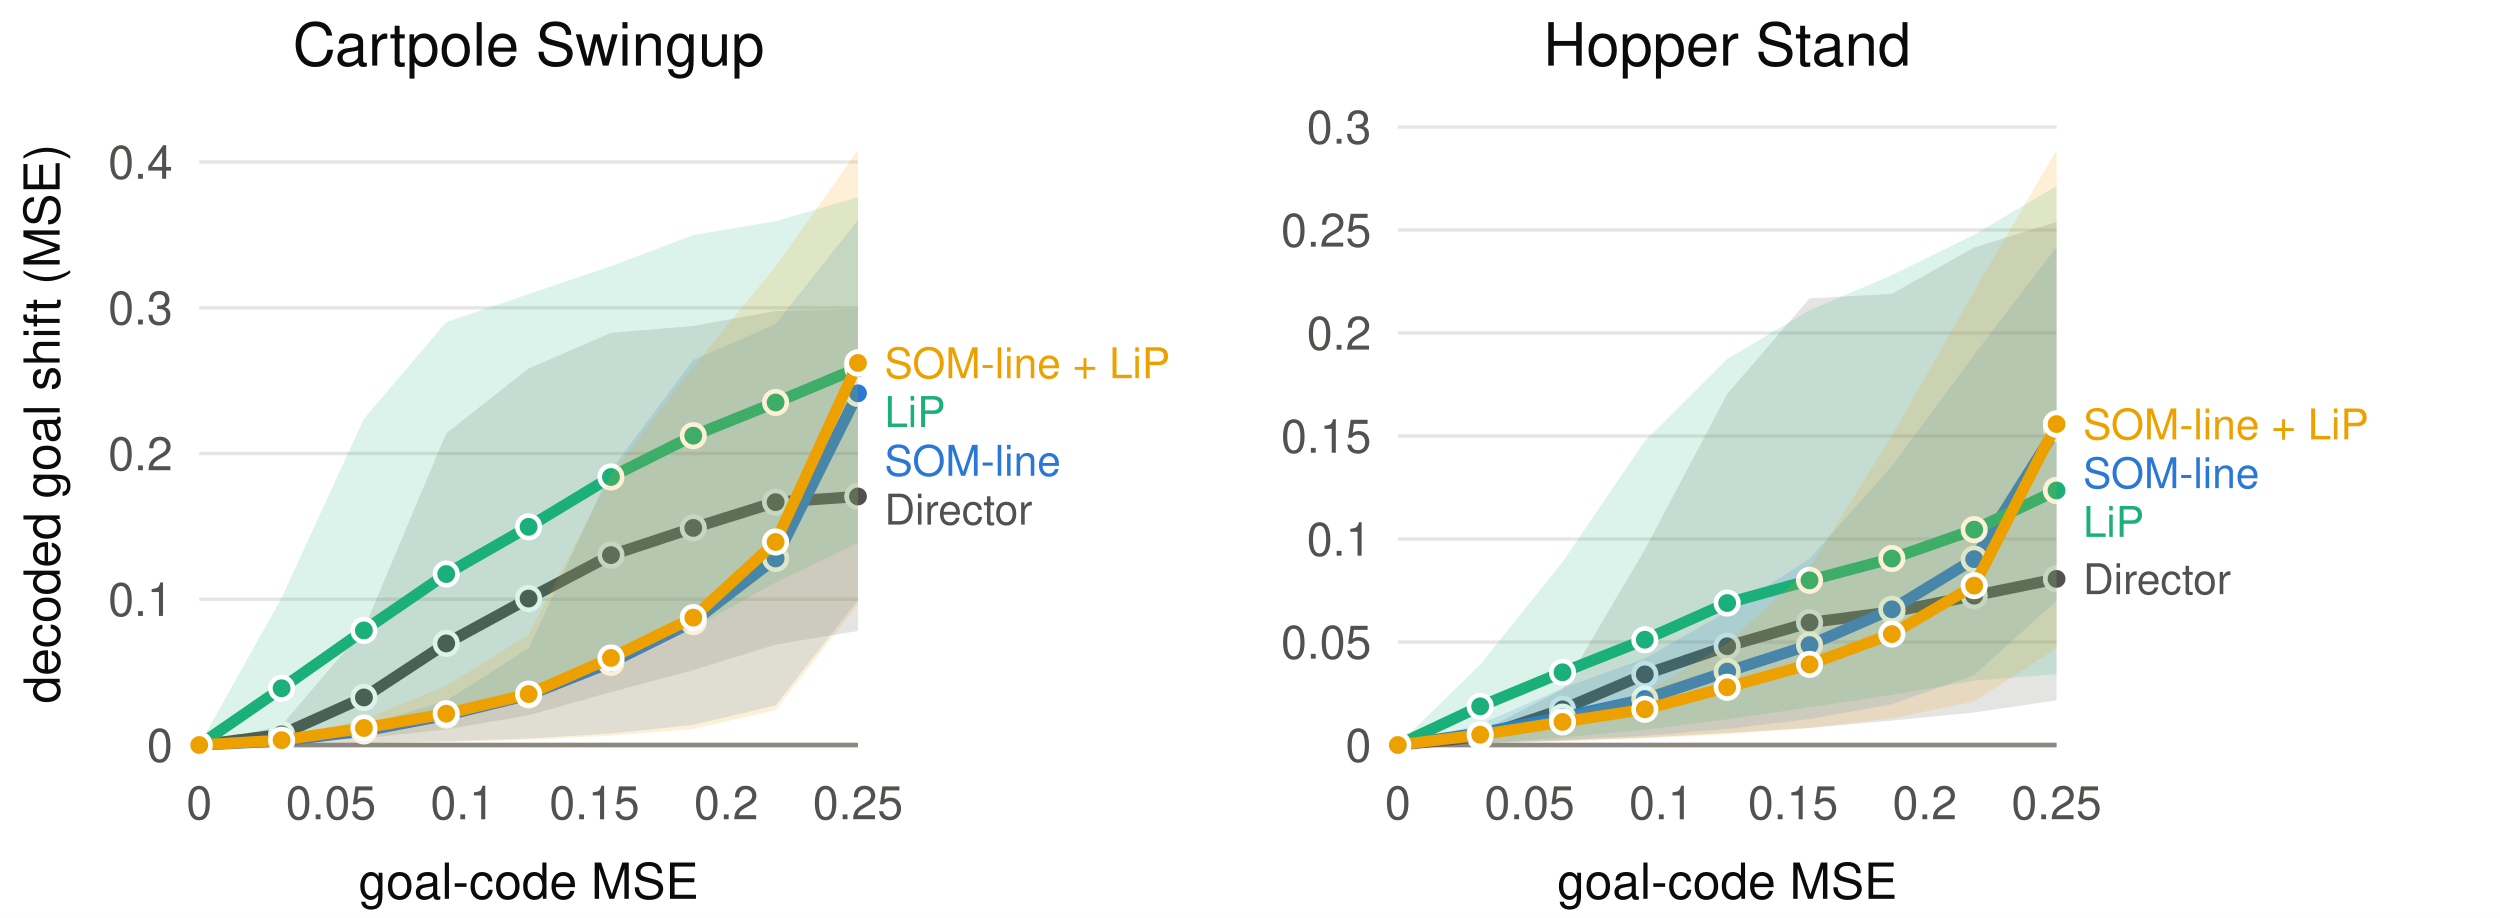
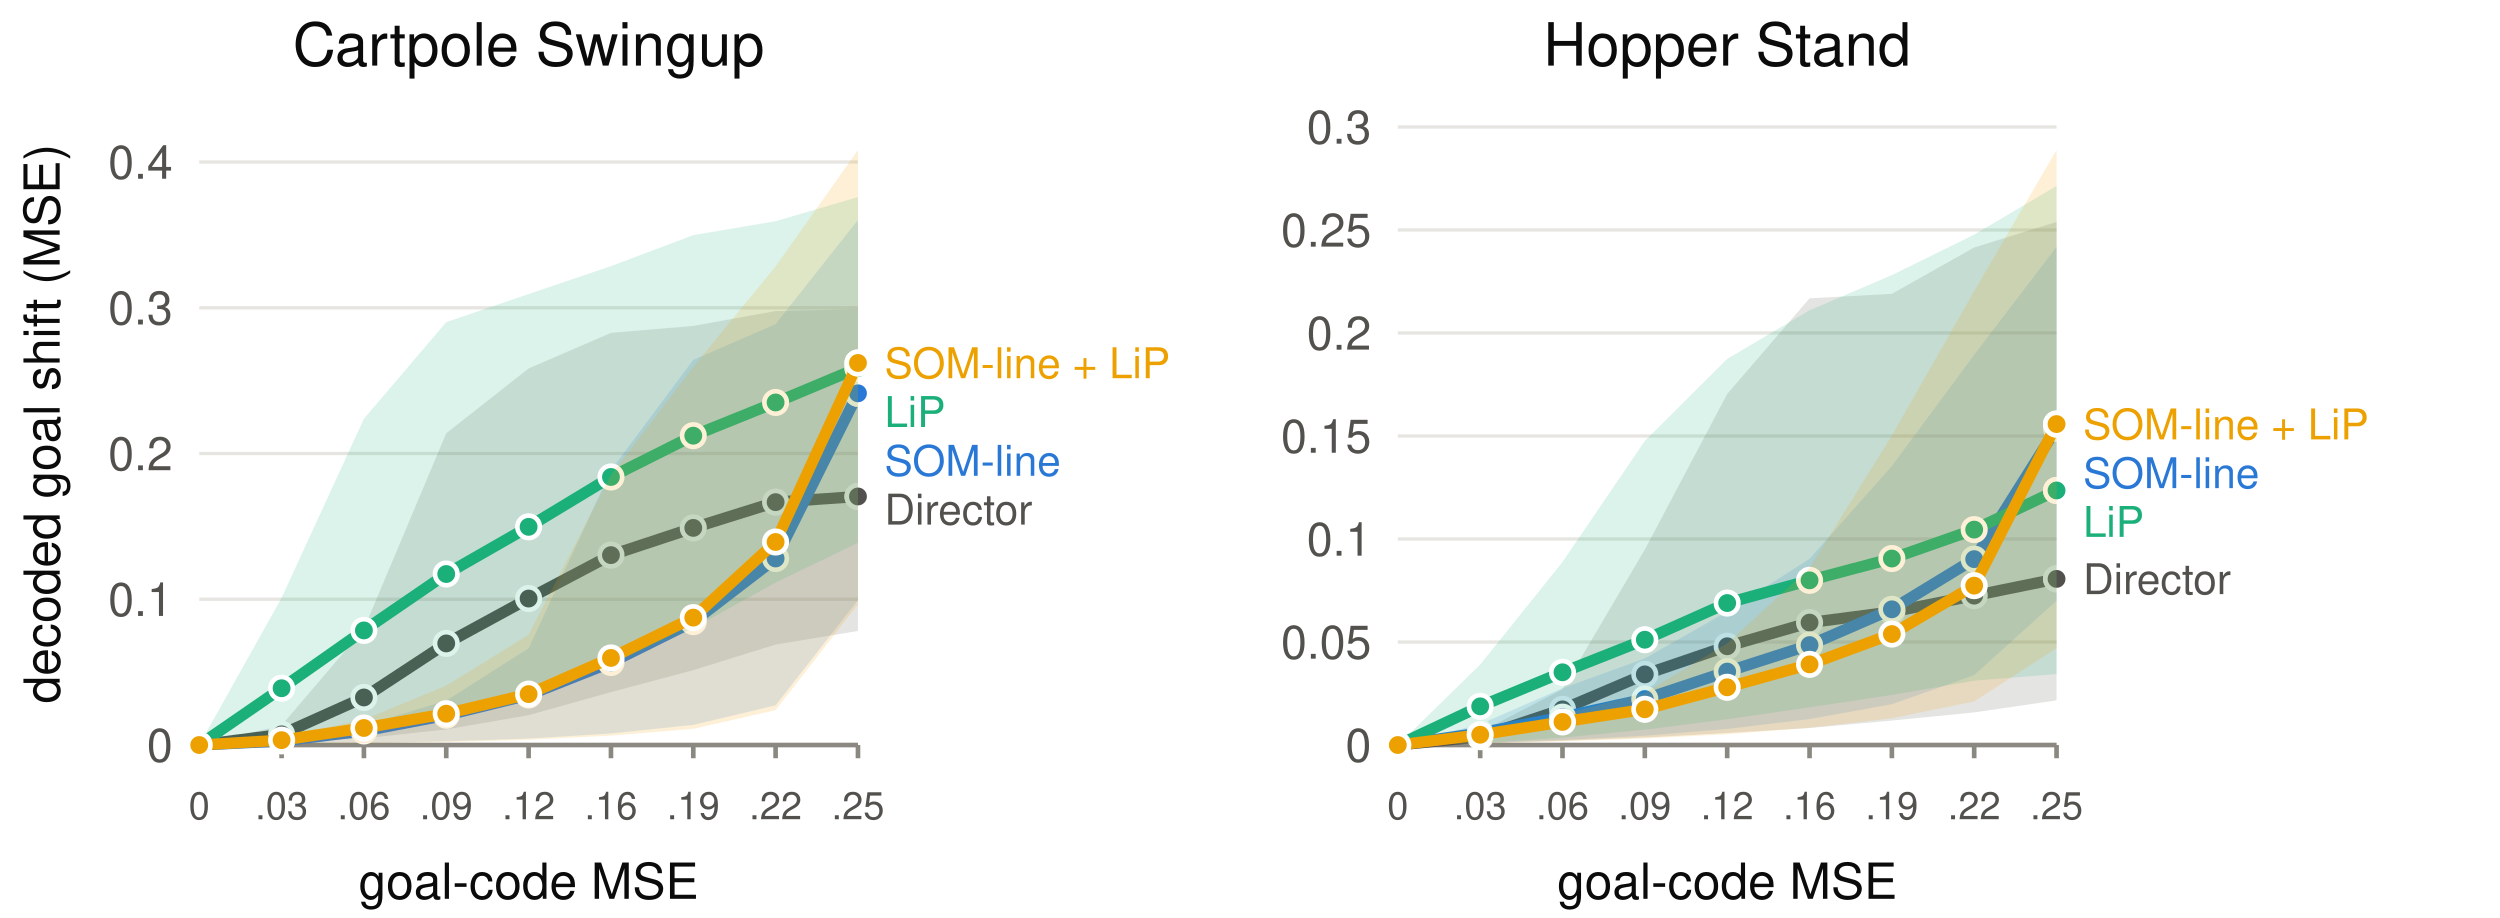
<svg xmlns="http://www.w3.org/2000/svg" width="4668" height="1714" viewBox="0 0 4668 1714" font-family="Helvetica,Arial,sans-serif">
  <rect x="0" y="0" width="4668" height="1714" fill="white" />
  <text x="987.0" y="122.5" font-size="111.4" fill="#0b0b0b" text-anchor="middle">Cartpole Swingup</text>
  <line x1="372.0" y1="1391.1" x2="1602.0" y2="1391.1" stroke="#e6e5e1" stroke-width="6.19" />
  <text x="322.5" y="1422.3" font-size="86.6" fill="#52514e" text-anchor="end">0</text>
  <line x1="372.0" y1="1118.9" x2="1602.0" y2="1118.9" stroke="#e6e5e1" stroke-width="6.19" />
  <text x="322.5" y="1150.1" font-size="86.6" fill="#52514e" text-anchor="end">0.1</text>
  <line x1="372.0" y1="846.8" x2="1602.0" y2="846.8" stroke="#e6e5e1" stroke-width="6.19" />
  <text x="322.5" y="878.0" font-size="86.6" fill="#52514e" text-anchor="end">0.2</text>
  <line x1="372.0" y1="574.7" x2="1602.0" y2="574.7" stroke="#e6e5e1" stroke-width="6.19" />
  <text x="322.5" y="605.8" font-size="86.6" fill="#52514e" text-anchor="end">0.3</text>
  <line x1="372.0" y1="302.5" x2="1602.0" y2="302.5" stroke="#e6e5e1" stroke-width="6.19" />
  <text x="322.5" y="333.7" font-size="86.6" fill="#52514e" text-anchor="end">0.4</text>
-   <text x="372.0" y="1529.7" font-size="86.6" fill="#52514e" text-anchor="middle">0</text>
-   <text x="618.0" y="1529.7" font-size="86.6" fill="#52514e" text-anchor="middle">0.05</text>
-   <text x="864.0" y="1529.7" font-size="86.6" fill="#52514e" text-anchor="middle">0.1</text>
-   <text x="1110.0" y="1529.7" font-size="86.6" fill="#52514e" text-anchor="middle">0.15</text>
-   <text x="1356.0" y="1529.7" font-size="86.6" fill="#52514e" text-anchor="middle">0.2</text>
-   <text x="1602.0" y="1529.7" font-size="86.6" fill="#52514e" text-anchor="middle">0.25</text>
+   <line x1="372.0" y1="1391.1" x2="372.0" y2="1415.8" stroke="#8a8880" stroke-width="8.66" />
+   <text x="372.0" y="1529.7" font-size="71.0" fill="#52514e" text-anchor="middle">0</text>
+   <line x1="525.8" y1="1391.1" x2="525.8" y2="1415.8" stroke="#8a8880" stroke-width="8.66" />
+   <text x="525.8" y="1529.7" font-size="71.0" fill="#52514e" text-anchor="middle">.03</text>
+   <line x1="679.5" y1="1391.1" x2="679.5" y2="1415.8" stroke="#8a8880" stroke-width="8.66" />
+   <text x="679.5" y="1529.7" font-size="71.0" fill="#52514e" text-anchor="middle">.06</text>
+   <line x1="833.2" y1="1391.1" x2="833.2" y2="1415.8" stroke="#8a8880" stroke-width="8.66" />
+   <text x="833.2" y="1529.7" font-size="71.0" fill="#52514e" text-anchor="middle">.09</text>
+   <line x1="987.0" y1="1391.1" x2="987.0" y2="1415.8" stroke="#8a8880" stroke-width="8.66" />
+   <text x="987.0" y="1529.7" font-size="71.0" fill="#52514e" text-anchor="middle">.12</text>
+   <line x1="1140.8" y1="1391.1" x2="1140.8" y2="1415.8" stroke="#8a8880" stroke-width="8.66" />
+   <text x="1140.8" y="1529.7" font-size="71.0" fill="#52514e" text-anchor="middle">.16</text>
+   <line x1="1294.5" y1="1391.1" x2="1294.5" y2="1415.8" stroke="#8a8880" stroke-width="8.66" />
+   <text x="1294.5" y="1529.7" font-size="71.0" fill="#52514e" text-anchor="middle">.19</text>
+   <line x1="1448.2" y1="1391.1" x2="1448.2" y2="1415.8" stroke="#8a8880" stroke-width="8.66" />
+   <text x="1448.2" y="1529.7" font-size="71.0" fill="#52514e" text-anchor="middle">.22</text>
+   <line x1="1602.0" y1="1391.1" x2="1602.0" y2="1415.8" stroke="#8a8880" stroke-width="8.66" />
+   <text x="1602.0" y="1529.7" font-size="71.0" fill="#52514e" text-anchor="middle">.25</text>
  <text x="987.0" y="1678.2" font-size="92.8" fill="#0b0b0b" text-anchor="middle">goal-code MSE</text>
  <text x="111.4" y="791.1" font-size="92.8" fill="#0b0b0b" text-anchor="middle" transform="rotate(-90 111.4 791.1)">decoded goal shift (MSE)</text>
  <line x1="372.0" y1="1391.1" x2="1602.0" y2="1391.1" stroke="#8a8880" stroke-width="8.66" />
  <polygon points="372.0,1391.1 525.8,1354.3 679.5,1174.2 833.2,809.0 987.0,688.0 1140.8,621.5 1294.5,608.5 1448.2,580.7 1602.0,577.4 1602.0,1178.1 1448.2,1203.5 1294.5,1251.3 1140.8,1292.3 987.0,1335.4 833.2,1362.0 679.5,1378.6 525.8,1386.3 372.0,1391.1" fill="#52514e" fill-opacity="0.16" stroke="none" />
  <path d="M372.0,1391.1 L525.8,1371.2 L679.5,1302.3 L833.2,1201.4 L987.0,1117.6 L1140.8,1036.5 L1294.5,985.7 L1448.2,937.6 L1602.0,927.0" fill="none" stroke="#52514e" stroke-width="21.04" stroke-linejoin="round" />
  <circle cx="372.0" cy="1391.1" r="21.0" fill="#52514e" stroke="white" stroke-width="8.66" />
  <circle cx="525.8" cy="1371.2" r="21.0" fill="#52514e" stroke="white" stroke-width="8.66" />
  <circle cx="679.5" cy="1302.3" r="21.0" fill="#52514e" stroke="white" stroke-width="8.66" />
  <circle cx="833.2" cy="1201.4" r="21.0" fill="#52514e" stroke="white" stroke-width="8.66" />
  <circle cx="987.0" cy="1117.6" r="21.0" fill="#52514e" stroke="white" stroke-width="8.66" />
  <circle cx="1140.8" cy="1036.5" r="21.0" fill="#52514e" stroke="white" stroke-width="8.66" />
  <circle cx="1294.5" cy="985.7" r="21.0" fill="#52514e" stroke="white" stroke-width="8.66" />
  <circle cx="1448.2" cy="937.6" r="21.0" fill="#52514e" stroke="white" stroke-width="8.66" />
  <circle cx="1602.0" cy="927.0" r="21.0" fill="#52514e" stroke="white" stroke-width="8.66" />
  <circle cx="1602.0" cy="927.0" r="21.0" fill="#52514e" stroke="white" stroke-width="8.66" />
  <polygon points="372.0,1391.1 525.8,1378.6 679.5,1354.6 833.2,1308.1 987.0,1210.4 1140.8,878.1 1294.5,671.8 1448.2,605.1 1602.0,410.6 1602.0,1120.6 1448.2,1317.0 1294.5,1353.5 1140.8,1369.5 987.0,1379.0 833.2,1384.2 679.5,1387.6 525.8,1390.0 372.0,1391.1" fill="#2a78d6" fill-opacity="0.16" stroke="none" />
  <path d="M372.0,1391.1 L525.8,1383.4 L679.5,1364.8 L833.2,1335.5 L987.0,1297.7 L1140.8,1237.0 L1294.5,1160.7 L1448.2,1042.8 L1602.0,734.4" fill="none" stroke="#2a78d6" stroke-width="21.04" stroke-linejoin="round" />
  <circle cx="372.0" cy="1391.1" r="21.0" fill="#2a78d6" stroke="white" stroke-width="8.66" />
  <circle cx="525.8" cy="1383.4" r="21.0" fill="#2a78d6" stroke="white" stroke-width="8.66" />
  <circle cx="679.5" cy="1364.8" r="21.0" fill="#2a78d6" stroke="white" stroke-width="8.66" />
  <circle cx="833.2" cy="1335.5" r="21.0" fill="#2a78d6" stroke="white" stroke-width="8.66" />
  <circle cx="987.0" cy="1297.7" r="21.0" fill="#2a78d6" stroke="white" stroke-width="8.66" />
  <circle cx="1140.8" cy="1237.0" r="21.0" fill="#2a78d6" stroke="white" stroke-width="8.66" />
  <circle cx="1294.5" cy="1160.7" r="21.0" fill="#2a78d6" stroke="white" stroke-width="8.66" />
  <circle cx="1448.2" cy="1042.8" r="21.0" fill="#2a78d6" stroke="white" stroke-width="8.66" />
  <circle cx="1602.0" cy="734.4" r="21.0" fill="#2a78d6" stroke="white" stroke-width="8.66" />
  <circle cx="1602.0" cy="734.4" r="21.0" fill="#2a78d6" stroke="white" stroke-width="8.66" />
  <polygon points="372.0,1391.1 525.8,1116.3 679.5,781.9 833.2,601.5 987.0,549.0 1140.8,496.9 1294.5,439.0 1448.2,413.0 1602.0,367.9 1602.0,1013.5 1448.2,1087.9 1294.5,1172.6 1140.8,1242.0 987.0,1297.3 833.2,1341.6 679.5,1368.5 525.8,1386.7 372.0,1391.1" fill="#1baf7a" fill-opacity="0.16" stroke="none" />
  <path d="M372.0,1391.1 L525.8,1285.1 L679.5,1177.1 L833.2,1071.8 L987.0,983.7 L1140.8,890.6 L1294.5,813.5 L1448.2,751.5 L1602.0,687.1" fill="none" stroke="#1baf7a" stroke-width="21.04" stroke-linejoin="round" />
  <circle cx="372.0" cy="1391.1" r="21.0" fill="#1baf7a" stroke="white" stroke-width="8.66" />
  <circle cx="525.8" cy="1285.1" r="21.0" fill="#1baf7a" stroke="white" stroke-width="8.66" />
  <circle cx="679.5" cy="1177.1" r="21.0" fill="#1baf7a" stroke="white" stroke-width="8.66" />
  <circle cx="833.2" cy="1071.8" r="21.0" fill="#1baf7a" stroke="white" stroke-width="8.66" />
  <circle cx="987.0" cy="983.7" r="21.0" fill="#1baf7a" stroke="white" stroke-width="8.66" />
  <circle cx="1140.8" cy="890.6" r="21.0" fill="#1baf7a" stroke="white" stroke-width="8.66" />
  <circle cx="1294.5" cy="813.5" r="21.0" fill="#1baf7a" stroke="white" stroke-width="8.66" />
  <circle cx="1448.2" cy="751.5" r="21.0" fill="#1baf7a" stroke="white" stroke-width="8.66" />
  <circle cx="1602.0" cy="687.1" r="21.0" fill="#1baf7a" stroke="white" stroke-width="8.66" />
  <circle cx="1602.0" cy="687.1" r="21.0" fill="#1baf7a" stroke="white" stroke-width="8.66" />
  <polygon points="372.0,1391.1 525.8,1376.8 679.5,1343.5 833.2,1280.1 987.0,1185.2 1140.8,886.4 1294.5,685.0 1448.2,497.5 1602.0,280.0 1602.0,1128.4 1448.2,1326.0 1294.5,1360.9 1140.8,1373.5 987.0,1381.2 833.2,1385.7 679.5,1388.2 525.8,1390.3 372.0,1391.1" fill="#eda100" fill-opacity="0.16" stroke="none" />
  <path d="M372.0,1391.1 L525.8,1382.0 L679.5,1359.3 L833.2,1332.6 L987.0,1296.0 L1140.8,1228.5 L1294.5,1153.2 L1448.2,1012.0 L1602.0,677.7" fill="none" stroke="#eda100" stroke-width="21.04" stroke-linejoin="round" />
  <circle cx="372.0" cy="1391.1" r="21.0" fill="#eda100" stroke="white" stroke-width="8.66" />
  <circle cx="525.8" cy="1382.0" r="21.0" fill="#eda100" stroke="white" stroke-width="8.66" />
  <circle cx="679.5" cy="1359.3" r="21.0" fill="#eda100" stroke="white" stroke-width="8.66" />
  <circle cx="833.2" cy="1332.6" r="21.0" fill="#eda100" stroke="white" stroke-width="8.66" />
  <circle cx="987.0" cy="1296.0" r="21.0" fill="#eda100" stroke="white" stroke-width="8.66" />
  <circle cx="1140.8" cy="1228.5" r="21.0" fill="#eda100" stroke="white" stroke-width="8.66" />
  <circle cx="1294.5" cy="1153.2" r="21.0" fill="#eda100" stroke="white" stroke-width="8.66" />
  <circle cx="1448.2" cy="1012.0" r="21.0" fill="#eda100" stroke="white" stroke-width="8.66" />
  <circle cx="1602.0" cy="677.7" r="21.0" fill="#eda100" stroke="white" stroke-width="8.66" />
  <circle cx="1602.0" cy="677.7" r="21.0" fill="#eda100" stroke="white" stroke-width="8.66" />
  <text xml:space="preserve" x="1651.5" y="706.2" font-size="79.2" fill="#eda100">SOM-line + LiP</text>
  <text xml:space="preserve" x="1651.5" y="797.3" font-size="79.2" fill="#1baf7a">LiP</text>
  <text xml:space="preserve" x="1651.5" y="888.4" font-size="79.2" fill="#2a78d6">SOM-line</text>
  <text xml:space="preserve" x="1651.5" y="979.5" font-size="79.2" fill="#52514e">Director</text>
  <text x="3225.0" y="122.5" font-size="111.4" fill="#0b0b0b" text-anchor="middle">Hopper Stand</text>
  <line x1="2610.0" y1="1391.1" x2="3840.0" y2="1391.1" stroke="#e6e5e1" stroke-width="6.19" />
  <text x="2560.5" y="1422.3" font-size="86.6" fill="#52514e" text-anchor="end">0</text>
  <line x1="2610.0" y1="1198.8" x2="3840.0" y2="1198.8" stroke="#e6e5e1" stroke-width="6.19" />
  <text x="2560.5" y="1229.9" font-size="86.6" fill="#52514e" text-anchor="end">0.05</text>
  <line x1="2610.0" y1="1006.4" x2="3840.0" y2="1006.4" stroke="#e6e5e1" stroke-width="6.19" />
  <text x="2560.5" y="1037.6" font-size="86.6" fill="#52514e" text-anchor="end">0.1</text>
  <line x1="2610.0" y1="814.1" x2="3840.0" y2="814.1" stroke="#e6e5e1" stroke-width="6.19" />
  <text x="2560.5" y="845.3" font-size="86.6" fill="#52514e" text-anchor="end">0.15</text>
  <line x1="2610.0" y1="621.7" x2="3840.0" y2="621.7" stroke="#e6e5e1" stroke-width="6.19" />
  <text x="2560.5" y="652.9" font-size="86.6" fill="#52514e" text-anchor="end">0.2</text>
  <line x1="2610.0" y1="429.4" x2="3840.0" y2="429.4" stroke="#e6e5e1" stroke-width="6.19" />
  <text x="2560.5" y="460.6" font-size="86.6" fill="#52514e" text-anchor="end">0.25</text>
  <line x1="2610.0" y1="237.1" x2="3840.0" y2="237.1" stroke="#e6e5e1" stroke-width="6.19" />
  <text x="2560.5" y="268.2" font-size="86.6" fill="#52514e" text-anchor="end">0.3</text>
-   <text x="2610.0" y="1529.7" font-size="86.6" fill="#52514e" text-anchor="middle">0</text>
-   <text x="2856.0" y="1529.7" font-size="86.6" fill="#52514e" text-anchor="middle">0.05</text>
-   <text x="3102.0" y="1529.7" font-size="86.6" fill="#52514e" text-anchor="middle">0.1</text>
-   <text x="3348.0" y="1529.7" font-size="86.6" fill="#52514e" text-anchor="middle">0.15</text>
-   <text x="3594.0" y="1529.7" font-size="86.6" fill="#52514e" text-anchor="middle">0.2</text>
-   <text x="3840.0" y="1529.7" font-size="86.6" fill="#52514e" text-anchor="middle">0.25</text>
+   <line x1="2610.0" y1="1391.1" x2="2610.0" y2="1415.8" stroke="#8a8880" stroke-width="8.66" />
+   <text x="2610.0" y="1529.7" font-size="71.0" fill="#52514e" text-anchor="middle">0</text>
+   <line x1="2763.8" y1="1391.1" x2="2763.8" y2="1415.8" stroke="#8a8880" stroke-width="8.66" />
+   <text x="2763.8" y="1529.7" font-size="71.0" fill="#52514e" text-anchor="middle">.03</text>
+   <line x1="2917.5" y1="1391.1" x2="2917.5" y2="1415.8" stroke="#8a8880" stroke-width="8.66" />
+   <text x="2917.5" y="1529.7" font-size="71.0" fill="#52514e" text-anchor="middle">.06</text>
+   <line x1="3071.2" y1="1391.1" x2="3071.2" y2="1415.8" stroke="#8a8880" stroke-width="8.66" />
+   <text x="3071.2" y="1529.7" font-size="71.0" fill="#52514e" text-anchor="middle">.09</text>
+   <line x1="3225.0" y1="1391.1" x2="3225.0" y2="1415.8" stroke="#8a8880" stroke-width="8.66" />
+   <text x="3225.0" y="1529.7" font-size="71.0" fill="#52514e" text-anchor="middle">.12</text>
+   <line x1="3378.8" y1="1391.1" x2="3378.8" y2="1415.8" stroke="#8a8880" stroke-width="8.66" />
+   <text x="3378.8" y="1529.7" font-size="71.0" fill="#52514e" text-anchor="middle">.16</text>
+   <line x1="3532.5" y1="1391.1" x2="3532.5" y2="1415.8" stroke="#8a8880" stroke-width="8.66" />
+   <text x="3532.5" y="1529.7" font-size="71.0" fill="#52514e" text-anchor="middle">.19</text>
+   <line x1="3686.2" y1="1391.1" x2="3686.2" y2="1415.8" stroke="#8a8880" stroke-width="8.66" />
+   <text x="3686.2" y="1529.7" font-size="71.0" fill="#52514e" text-anchor="middle">.22</text>
+   <line x1="3840.0" y1="1391.1" x2="3840.0" y2="1415.8" stroke="#8a8880" stroke-width="8.66" />
+   <text x="3840.0" y="1529.7" font-size="71.0" fill="#52514e" text-anchor="middle">.25</text>
  <text x="3225.0" y="1678.2" font-size="92.8" fill="#0b0b0b" text-anchor="middle">goal-code MSE</text>
  <line x1="2610.0" y1="1391.1" x2="3840.0" y2="1391.1" stroke="#8a8880" stroke-width="8.66" />
  <polygon points="2610.0,1391.1 2763.8,1366.9 2917.5,1287.0 3071.2,1026.2 3225.0,735.6 3378.8,557.0 3532.5,548.6 3686.2,462.1 3840.0,414.3 3840.0,1307.7 3686.2,1330.2 3532.5,1345.4 3378.8,1359.3 3225.0,1368.6 3071.2,1377.1 2917.5,1383.2 2763.8,1387.8 2610.0,1391.1" fill="#52514e" fill-opacity="0.16" stroke="none" />
  <path d="M2610.0,1391.1 L2763.8,1375.6 L2917.5,1324.5 L3071.2,1259.2 L3225.0,1206.7 L3378.8,1162.5 L3532.5,1142.5 L3686.2,1112.2 L3840.0,1080.9" fill="none" stroke="#52514e" stroke-width="21.04" stroke-linejoin="round" />
  <circle cx="2610.0" cy="1391.1" r="21.0" fill="#52514e" stroke="white" stroke-width="8.66" />
  <circle cx="2763.8" cy="1375.6" r="21.0" fill="#52514e" stroke="white" stroke-width="8.66" />
  <circle cx="2917.5" cy="1324.5" r="21.0" fill="#52514e" stroke="white" stroke-width="8.66" />
  <circle cx="3071.2" cy="1259.2" r="21.0" fill="#52514e" stroke="white" stroke-width="8.66" />
  <circle cx="3225.0" cy="1206.7" r="21.0" fill="#52514e" stroke="white" stroke-width="8.66" />
  <circle cx="3378.8" cy="1162.5" r="21.0" fill="#52514e" stroke="white" stroke-width="8.66" />
  <circle cx="3532.5" cy="1142.5" r="21.0" fill="#52514e" stroke="white" stroke-width="8.66" />
  <circle cx="3686.2" cy="1112.2" r="21.0" fill="#52514e" stroke="white" stroke-width="8.66" />
  <circle cx="3840.0" cy="1080.9" r="21.0" fill="#52514e" stroke="white" stroke-width="8.66" />
  <circle cx="3840.0" cy="1080.9" r="21.0" fill="#52514e" stroke="white" stroke-width="8.66" />
  <polygon points="2610.0,1391.1 2763.8,1352.2 2917.5,1285.1 3071.2,1229.4 3225.0,1142.0 3378.8,1043.4 3532.5,870.0 3686.2,662.3 3840.0,460.7 3840.0,1121.8 3686.2,1260.7 3532.5,1314.9 3378.8,1342.6 3225.0,1361.1 3071.2,1373.7 2917.5,1381.8 2763.8,1387.7 2610.0,1391.1" fill="#2a78d6" fill-opacity="0.16" stroke="none" />
  <path d="M2610.0,1391.1 L2763.8,1368.5 L2917.5,1339.0 L3071.2,1305.3 L3225.0,1254.0 L3378.8,1204.5 L3532.5,1137.7 L3686.2,1044.0 L3840.0,799.5" fill="none" stroke="#2a78d6" stroke-width="21.04" stroke-linejoin="round" />
  <circle cx="2610.0" cy="1391.1" r="21.0" fill="#2a78d6" stroke="white" stroke-width="8.66" />
  <circle cx="2763.8" cy="1368.5" r="21.0" fill="#2a78d6" stroke="white" stroke-width="8.66" />
  <circle cx="2917.5" cy="1339.0" r="21.0" fill="#2a78d6" stroke="white" stroke-width="8.66" />
  <circle cx="3071.2" cy="1305.3" r="21.0" fill="#2a78d6" stroke="white" stroke-width="8.66" />
  <circle cx="3225.0" cy="1254.0" r="21.0" fill="#2a78d6" stroke="white" stroke-width="8.66" />
  <circle cx="3378.8" cy="1204.5" r="21.0" fill="#2a78d6" stroke="white" stroke-width="8.66" />
  <circle cx="3532.5" cy="1137.7" r="21.0" fill="#2a78d6" stroke="white" stroke-width="8.66" />
  <circle cx="3686.2" cy="1044.0" r="21.0" fill="#2a78d6" stroke="white" stroke-width="8.66" />
  <circle cx="3840.0" cy="799.5" r="21.0" fill="#2a78d6" stroke="white" stroke-width="8.66" />
  <circle cx="3840.0" cy="799.5" r="21.0" fill="#2a78d6" stroke="white" stroke-width="8.66" />
  <polygon points="2610.0,1391.1 2763.8,1240.9 2917.5,1049.4 3071.2,823.3 3225.0,670.2 3378.8,579.3 3532.5,513.7 3686.2,438.1 3840.0,347.2 3840.0,1258.5 3686.2,1271.0 3532.5,1297.6 3378.8,1320.7 3225.0,1343.0 3071.2,1362.4 2917.5,1377.3 2763.8,1387.6 2610.0,1391.1" fill="#1baf7a" fill-opacity="0.16" stroke="none" />
  <path d="M2610.0,1391.1 L2763.8,1318.9 L2917.5,1255.3 L3071.2,1194.5 L3225.0,1126.0 L3378.8,1083.6 L3532.5,1042.9 L3686.2,988.9 L3840.0,915.8" fill="none" stroke="#1baf7a" stroke-width="21.04" stroke-linejoin="round" />
  <circle cx="2610.0" cy="1391.1" r="21.0" fill="#1baf7a" stroke="white" stroke-width="8.66" />
  <circle cx="2763.8" cy="1318.9" r="21.0" fill="#1baf7a" stroke="white" stroke-width="8.66" />
  <circle cx="2917.5" cy="1255.3" r="21.0" fill="#1baf7a" stroke="white" stroke-width="8.66" />
  <circle cx="3071.2" cy="1194.5" r="21.0" fill="#1baf7a" stroke="white" stroke-width="8.66" />
  <circle cx="3225.0" cy="1126.0" r="21.0" fill="#1baf7a" stroke="white" stroke-width="8.66" />
  <circle cx="3378.8" cy="1083.6" r="21.0" fill="#1baf7a" stroke="white" stroke-width="8.66" />
  <circle cx="3532.5" cy="1042.9" r="21.0" fill="#1baf7a" stroke="white" stroke-width="8.66" />
  <circle cx="3686.2" cy="988.9" r="21.0" fill="#1baf7a" stroke="white" stroke-width="8.66" />
  <circle cx="3840.0" cy="915.8" r="21.0" fill="#1baf7a" stroke="white" stroke-width="8.66" />
  <circle cx="3840.0" cy="915.8" r="21.0" fill="#1baf7a" stroke="white" stroke-width="8.66" />
  <polygon points="2610.0,1391.1 2763.8,1369.8 2917.5,1333.8 3071.2,1293.6 3225.0,1201.5 3378.8,1060.5 3532.5,813.2 3686.2,543.4 3840.0,280.0 3840.0,1210.3 3686.2,1309.8 3532.5,1341.2 3378.8,1358.9 3225.0,1370.9 3071.2,1378.9 2917.5,1384.1 2763.8,1388.5 2610.0,1391.1" fill="#eda100" fill-opacity="0.16" stroke="none" />
  <path d="M2610.0,1391.1 L2763.8,1371.9 L2917.5,1348.0 L3071.2,1324.4 L3225.0,1283.3 L3378.8,1240.5 L3532.5,1183.9 L3686.2,1093.5 L3840.0,791.8" fill="none" stroke="#eda100" stroke-width="21.04" stroke-linejoin="round" />
  <circle cx="2610.0" cy="1391.1" r="21.0" fill="#eda100" stroke="white" stroke-width="8.66" />
  <circle cx="2763.8" cy="1371.9" r="21.0" fill="#eda100" stroke="white" stroke-width="8.66" />
  <circle cx="2917.5" cy="1348.0" r="21.0" fill="#eda100" stroke="white" stroke-width="8.66" />
  <circle cx="3071.2" cy="1324.4" r="21.0" fill="#eda100" stroke="white" stroke-width="8.66" />
  <circle cx="3225.0" cy="1283.3" r="21.0" fill="#eda100" stroke="white" stroke-width="8.66" />
  <circle cx="3378.8" cy="1240.5" r="21.0" fill="#eda100" stroke="white" stroke-width="8.66" />
  <circle cx="3532.5" cy="1183.9" r="21.0" fill="#eda100" stroke="white" stroke-width="8.66" />
  <circle cx="3686.2" cy="1093.5" r="21.0" fill="#eda100" stroke="white" stroke-width="8.66" />
  <circle cx="3840.0" cy="791.8" r="21.0" fill="#eda100" stroke="white" stroke-width="8.66" />
  <circle cx="3840.0" cy="791.8" r="21.0" fill="#eda100" stroke="white" stroke-width="8.66" />
  <text xml:space="preserve" x="3889.5" y="820.4" font-size="79.2" fill="#eda100">SOM-line + LiP</text>
  <text xml:space="preserve" x="3889.5" y="911.5" font-size="79.2" fill="#2a78d6">SOM-line</text>
  <text xml:space="preserve" x="3889.5" y="1002.5" font-size="79.2" fill="#1baf7a">LiP</text>
  <text xml:space="preserve" x="3889.5" y="1109.4" font-size="79.2" fill="#52514e">Director</text>
</svg>
